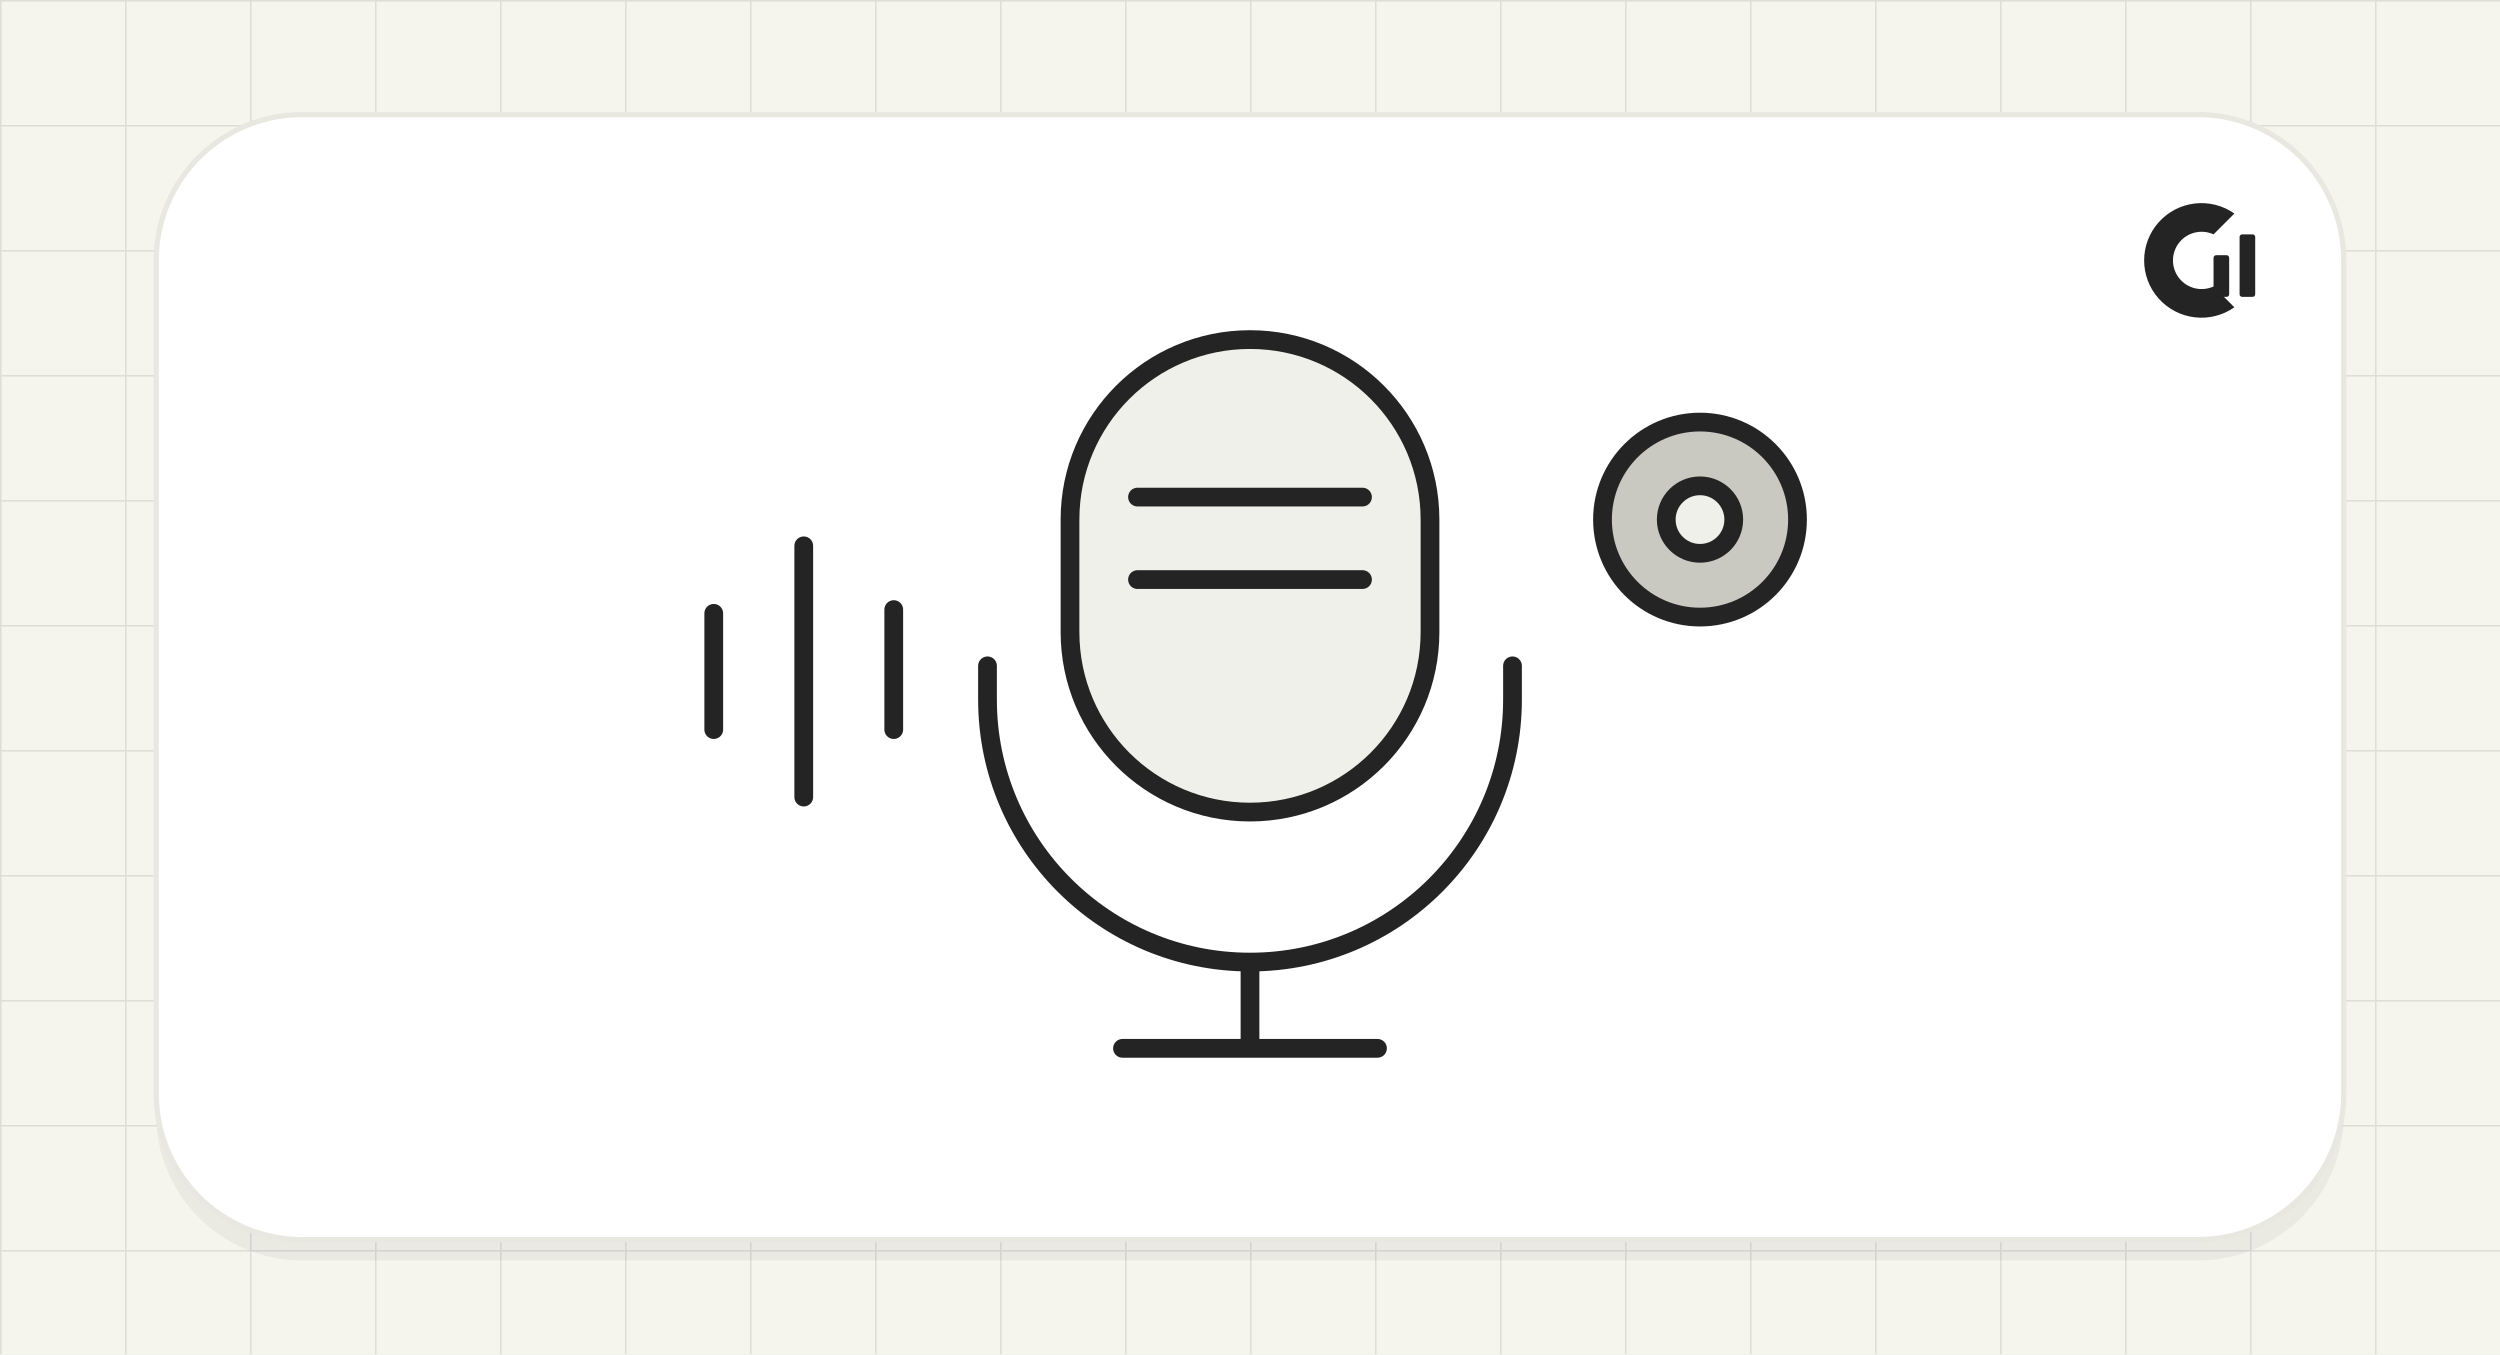
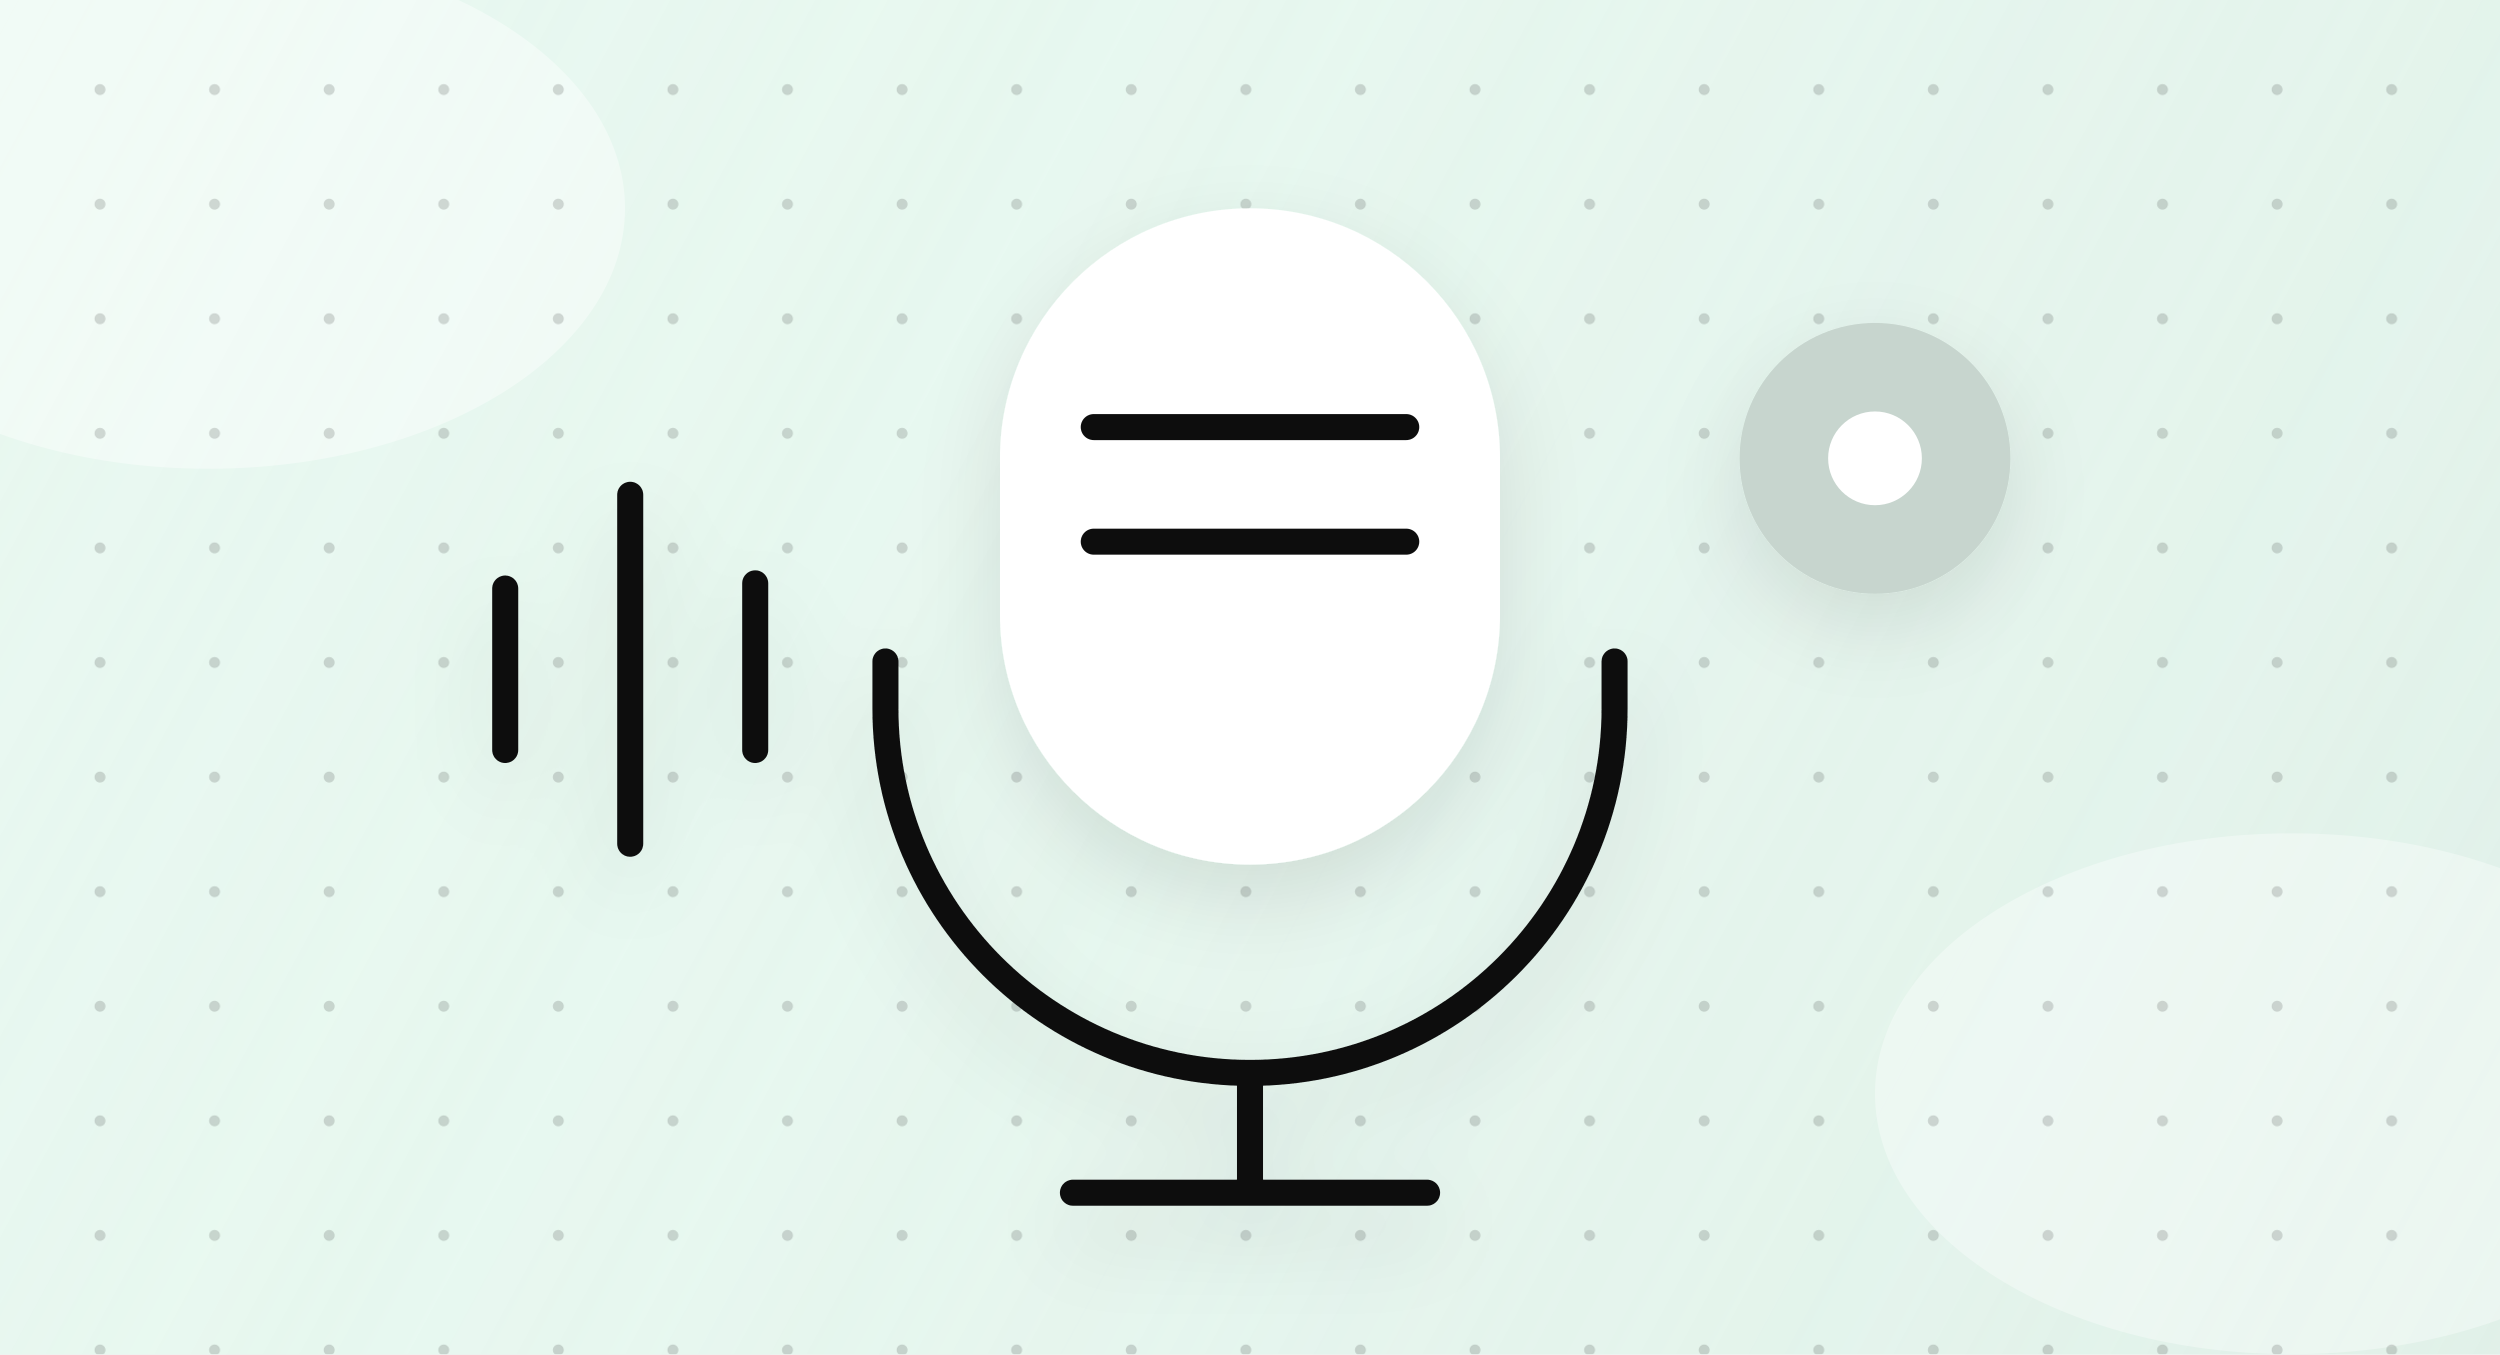
- <svg xmlns="http://www.w3.org/2000/svg" viewBox="0 0 480 260" fill="none" aria-hidden="true" data-cover-system="compare-v2">
+ <svg xmlns="http://www.w3.org/2000/svg" viewBox="0 0 480 260" fill="none" role="img" aria-hidden="true">
+   <rect width="480" height="260" fill="#E8F8F0" />
+   <rect width="480" height="260" fill="url(#wash-audio-recorders)" opacity="0.85" />
  <defs>
-     <pattern id="grid" width="24" height="24" patternUnits="userSpaceOnUse">
-       <path d="M24 0H0V24" stroke="#DEDED7" stroke-width="0.6" />
+     <linearGradient id="wash-audio-recorders" x1="0" y1="0" x2="480" y2="260" gradientUnits="userSpaceOnUse">
+       <stop stop-color="#E8F8F0" stop-opacity="0.0" />
+       <stop offset="1" stop-color="#D0DFD8" stop-opacity="0.35" />
+     </linearGradient>
+     <filter id="soft-audio-recorders" x="-20%" y="-20%" width="140%" height="140%">
+       <feDropShadow dx="0" dy="6" stdDeviation="8" flood-color="#111111" flood-opacity="0.10" />
+     </filter>
+     <pattern id="dots-audio-recorders" width="22" height="22" patternUnits="userSpaceOnUse" patternTransform="translate(18,16)">
+       <circle cx="1.2" cy="1.2" r="1.05" fill="#111111" opacity="0.35" />
    </pattern>
  </defs>
-   <rect width="480" height="260" fill="#F5F4ED" />
-   <rect width="480" height="260" fill="url(#grid)" />
-   <rect x="30" y="26" width="420" height="216" rx="28" fill="#242424" opacity=".055" />
-   <rect x="30" y="22" width="420" height="216" rx="28" fill="#FFFFFF" stroke="#E8E7E0" />
-   <g transform="translate(67.2 36.4) scale(.72)">
-     <g stroke="#242424" stroke-width="5" stroke-linecap="round" stroke-linejoin="round" data-cover-art="true">
-       <rect x="192" y="40" width="96" height="126" rx="48" fill="#F0F0EB" />
+   <ellipse cx="40" cy="40" rx="80" ry="50" fill="#FFFFFF" opacity="0.4" />
+   <ellipse cx="440" cy="210" rx="80" ry="50" fill="#FFFFFF" opacity="0.35" />
+   <rect width="480" height="260" fill="url(#dots-audio-recorders)" opacity="0.45" />
+   <g filter="url(#soft-audio-recorders)">
+     <g stroke="#111111" stroke-width="5" stroke-linecap="round" stroke-linejoin="round">
+       <rect x="192" y="40" width="96" height="126" rx="48" fill="#FFFFFF" stroke="none" />
      <path d="M170 127v9a70 70 0 0 0 140 0v-9m-70 79v23m-34 0h68m-64-147h60m-60 22h60" />
-       <circle cx="360" cy="88" r="26" fill="#C9C9C2" />
-       <circle cx="360" cy="88" r="9" fill="#F0F0EB" />
+       <circle cx="360" cy="88" r="26" fill="#C7D5CE" stroke="none" />
+       <circle cx="360" cy="88" r="9" fill="#FFFFFF" stroke="none" />
      <path d="M97 113v31m24-49v67m24-50v32" />
    </g>
  </g>
-   <g transform="translate(410 38)" fill="#242424">
-     <path d="M19 3A11 11 0 1 0 19 21L15 17A5.5 5.5 0 1 1 15 7Z" />
-     <rect x="15" y="11" width="3" height="8" rx=".5" />
-     <rect x="20" y="7" width="3" height="12" rx=".5" />
-   </g>
</svg>
